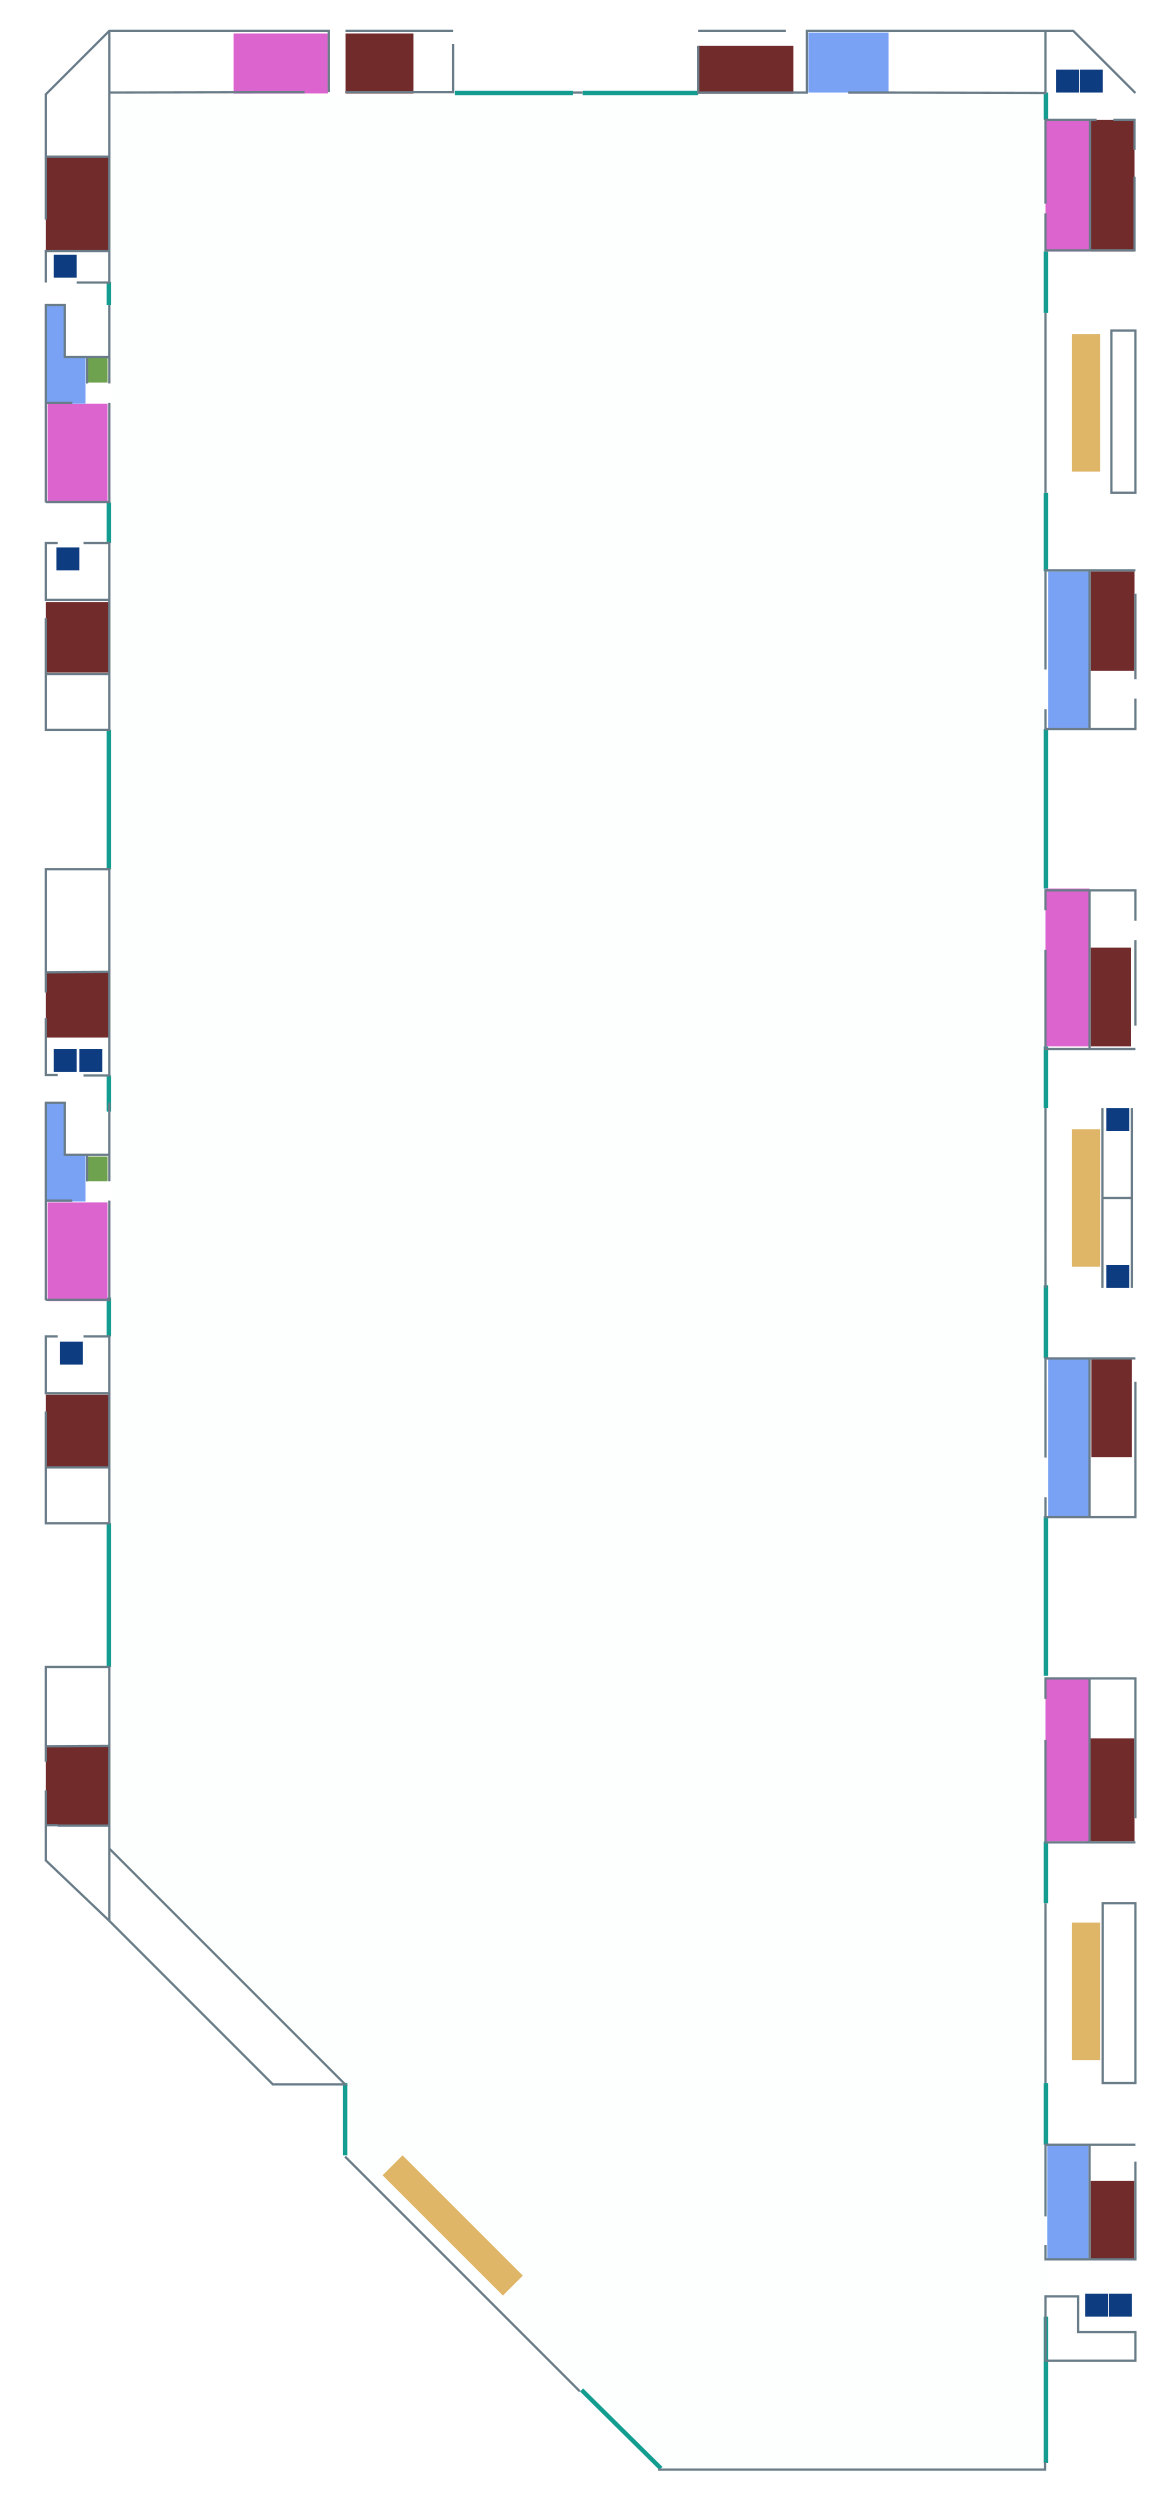
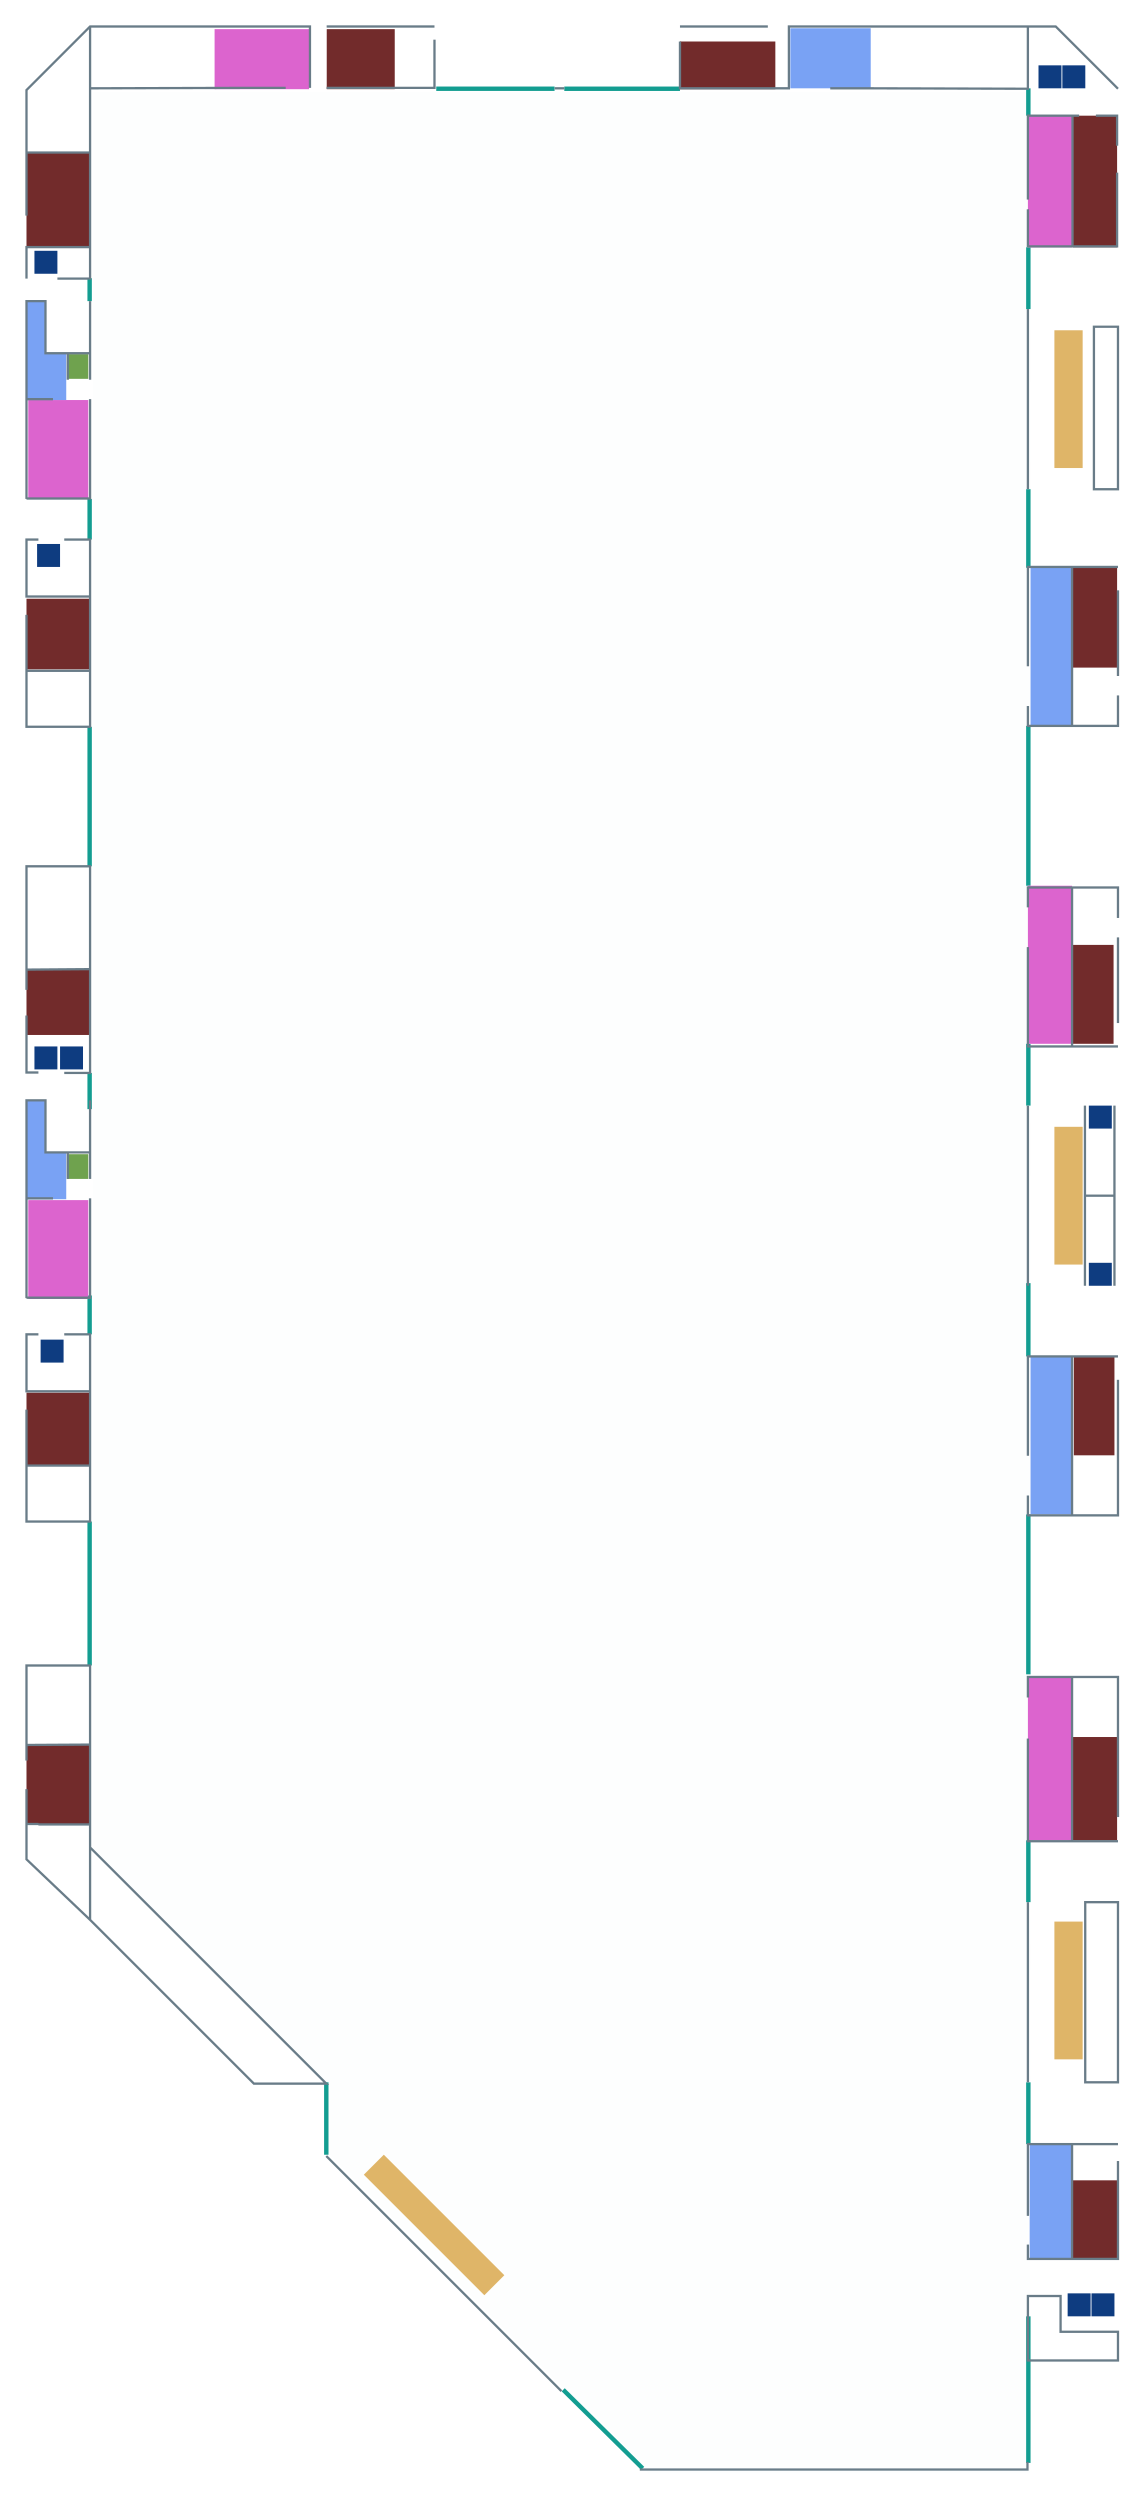
- <svg xmlns="http://www.w3.org/2000/svg" viewBox="2714 168 1320 2836" width="1320" height="2836">
+ <svg xmlns="http://www.w3.org/2000/svg" viewBox="2736 173 1296 2831" width="1296" height="2831">
  <style>path[id^="FLOOR"]{fill:#f8fafb}path[id^="WALL"],g[id^="WALL"] path{fill:none;stroke:#697c88;stroke-width:2.6}line[id*="DOOR"]{stroke:#139d91}</style>
  <g transform="matrix(1 0 0 1 0 0)">
    <g id="2.1">
      <path id="FLOOR__F3__H1.1_2" d="M3902.5 2974L3902.9 277L2841 277L2841 2270L3108 2538L3108 2612L3342 2846L3406 2910L3470 2974L3902.5 2974Z" fill="#CA0808" fill-opacity="0.2" />
      <g id="DOOR__F3__H1.1_2">
        <line id="DOORS__F3__H1.1__01_2" y1="-2.5" x2="166" y2="-2.5" transform="matrix(-4.37114e-08 1 1 4.37114e-08 3903 2796)" stroke="#00D0EB" stroke-width="5" />
        <line id="DOORS__F3__H1.1__02_2" y1="-2.5" x2="70" y2="-2.5" transform="matrix(-4.37114e-08 1 1 4.37114e-08 3903 2531)" stroke="#00D0EB" stroke-width="5" />
        <line id="DOORS__F3__H1.1__03_2" y1="-2.5" x2="70" y2="-2.5" transform="matrix(-4.37114e-08 1 1 4.37114e-08 3903 2257)" stroke="#00D0EB" stroke-width="5" />
        <line id="DOORS__F3__H1.1__04_2" y1="-2.5" x2="181" y2="-2.5" transform="matrix(-4.37114e-08 1 1 4.37114e-08 3903 1888)" stroke="#00D0EB" stroke-width="5" />
        <line id="DOORS__F3__H1.1__05_2" y1="-2.5" x2="83" y2="-2.5" transform="matrix(-4.37114e-08 1 1 4.37114e-08 3903 1626)" stroke="#00D0EB" stroke-width="5" />
        <line id="DOORS__F3__H1.1__06_2" y1="-2.5" x2="70" y2="-2.5" transform="matrix(-4.37114e-08 1 1 4.37114e-08 3903 1355)" stroke="#00D0EB" stroke-width="5" />
        <line id="DOORS__F3__H1.1__07_2" y1="-2.5" x2="181" y2="-2.5" transform="matrix(-4.37114e-08 1 1 4.37114e-08 3903 995)" stroke="#00D0EB" stroke-width="5" />
        <line id="DOORS__F3__H1.1__08_2" y1="-2.5" x2="89" y2="-2.5" transform="matrix(-4.37114e-08 1 1 4.37114e-08 3903 727)" stroke="#00D0EB" stroke-width="5" />
        <line id="DOORS__F3__H1.1__09_2" y1="-2.5" x2="70" y2="-2.5" transform="matrix(-4.37114e-08 1 1 4.37114e-08 3903 453)" stroke="#00D0EB" stroke-width="5" />
        <line id="DOORS__F3__H1.1__10_2" y1="-2.5" x2="31" y2="-2.5" transform="matrix(-4.37114e-08 1 1 4.37114e-08 3903 273)" stroke="#00D0EB" stroke-width="5" />
        <line id="DOORS__F3__H1.1__11_2" y1="-2.5" x2="131" y2="-2.5" transform="matrix(-1 0 0 1 3506 276)" stroke="#00D0EB" stroke-width="5" />
        <line id="DOORS__F3__H1.1__12_2" y1="-2.5" x2="134" y2="-2.5" transform="matrix(-1 -8.74228e-08 -8.74228e-08 1 3364 276)" stroke="#00D0EB" stroke-width="5" />
        <line id="DOORS__F3__H1.1__13_2" y1="-2.5" x2="26" y2="-2.5" transform="matrix(4.37114e-08 -1 -1 -4.37114e-08 2835 514)" stroke="#00D0EB" stroke-width="5" />
        <line id="DOORS__F3__H1.1__14_2" y1="-2.5" x2="46" y2="-2.5" transform="matrix(4.37114e-08 -1 -1 -4.37114e-08 2835 784)" stroke="#00D0EB" stroke-width="5" />
        <line id="DOORS__F3__H1.1__15_2" y1="-2.5" x2="158" y2="-2.5" transform="matrix(4.37114e-08 -1 -1 -4.37114e-08 2835 1154)" stroke="#00D0EB" stroke-width="5" />
        <line id="DOORS__F3__H1.1__16_2" y1="-2.5" x2="41" y2="-2.5" transform="matrix(4.37114e-08 -1 -1 -4.37114e-08 2835 1429)" stroke="#00D0EB" stroke-width="5" />
        <line id="DOORS__F3__H1.1__17_2" y1="-2.5" x2="44" y2="-2.5" transform="matrix(4.37114e-08 -1 -1 -4.37114e-08 2835 1684)" stroke="#00D0EB" stroke-width="5" />
        <line id="DOORS__F3__H1.1__18_2" y1="-2.5" x2="163" y2="-2.5" transform="matrix(4.37114e-08 -1 -1 -4.37114e-08 2835 2059)" stroke="#00D0EB" stroke-width="5" />
        <line id="DOORS__F3__H1.1__19_2" y1="-2.5" x2="82" y2="-2.5" transform="matrix(4.37114e-08 -1 -1 -4.37114e-08 3103 2613)" stroke="#00D0EB" stroke-width="5" />
        <line id="DOORS__F3__H1.1__20_2" y1="-2.5" x2="126.574" y2="-2.5" transform="matrix(-0.711046 -0.703146 -0.703146 0.711046 3462 2970)" stroke="#00D0EB" stroke-width="5" />
      </g>
      <g id="STAIRS__F3__H1.1_2">
        <rect id="STAIRS__F3__H1.1_13_2" width="107" height="72" transform="matrix(-4.37114e-08 1 1 4.37114e-08 2766 346)" fill="#722B2B" />
        <rect id="STAIRS__F3__H1.1_12_2" width="68" height="77" transform="matrix(-4.37114e-08 1 1 4.37114e-08 3106 206)" fill="#722B2B" />
        <rect id="STAIRS__F3__H1.1_11_2" width="54" height="108" transform="matrix(-4.37114e-08 1 1 4.37114e-08 3506 220)" fill="#722B2B" />
        <rect id="STAIRS__F3__H1.1_10_2" width="149" height="50" transform="matrix(-4.37114e-08 1 1 4.37114e-08 3951 304)" fill="#722B2B" />
        <rect id="STAIRS__F3__H1.1_09_2" width="113" height="50" transform="matrix(-4.37114e-08 1 1 4.37114e-08 3951 816)" fill="#722B2B" />
        <rect id="STAIRS__F3__H1.1_08_2" width="112" height="46" transform="matrix(-4.37114e-08 1 1 4.37114e-08 3951 1243)" fill="#722B2B" />
        <rect id="STAIRS__F3__H1.1_07_2" width="112" height="46" transform="matrix(-4.37114e-08 1 1 4.37114e-08 3952 1709)" fill="#722B2B" />
        <rect id="STAIRS__F3__H1.1_06_2" width="117" height="55" transform="matrix(-4.37114e-08 1 1 4.37114e-08 3946 2140)" fill="#722B2B" />
        <rect id="STAIRS__F3__H1.1_05_2" width="80" height="72" transform="matrix(-4.37114e-08 1 1 4.37114e-08 2766 851)" fill="#722B2B" />
        <rect id="STAIRS__F3__H1.1_04_2" width="74" height="72" transform="matrix(-4.37114e-08 1 1 4.37114e-08 2766 1271)" fill="#722B2B" />
        <rect id="STAIRS__F3__H1.1_03_2" width="83" height="72" transform="matrix(-4.37114e-08 1 1 4.37114e-08 2766 1750)" fill="#722B2B" />
        <rect id="STAIRS__F3__H1.1_02_2" width="90" height="72" transform="matrix(-4.37114e-08 1 1 4.37114e-08 2766 2149)" fill="#722B2B" />
        <rect id="STAIRS__F3__H1.1_01_2" width="89" height="50" transform="matrix(-4.37114e-08 1 1 4.37114e-08 3951 2642)" fill="#722B2B" />
      </g>
      <g id="WC_FEMALE__F3__H1.1_2">
        <rect id="WC_FEMALE__F3__H1.1_03_7" width="68" height="107" transform="matrix(-4.37114e-08 1 1 4.37114e-08 2979 206)" fill="#DC64CE" />
        <rect id="WC_FEMALE__F3__H1.1_03_8" width="149" height="50" transform="matrix(-4.37114e-08 1 1 4.37114e-08 3900 304)" fill="#DC64CE" />
        <rect id="WC_FEMALE__F3__H1.1_03_9" width="179" height="50" transform="matrix(-4.37114e-08 1 1 4.37114e-08 3900 1176)" fill="#DC64CE" />
        <rect id="WC_FEMALE__F3__H1.1_03_10" width="185" height="50" transform="matrix(-4.37114e-08 1 1 4.37114e-08 3900 2072)" fill="#DC64CE" />
        <rect id="WC_FEMALE__F3__H1.1_03_11" width="68" height="112" transform="matrix(-1 -8.74228e-08 -8.74228e-08 1 2836 626)" fill="#DC64CE" />
        <rect id="WC_FEMALE__F3__H1.1_03_12" width="68" height="112" transform="matrix(-1 -8.74228e-08 -8.74228e-08 1 2836 1532)" fill="#DC64CE" />
      </g>
      <g id="WC_MALE__F3__H1.1_2">
        <rect id="WC_MALE__F3__H1.1_06_2" width="68" height="91" transform="matrix(-4.37114e-08 1 1 4.37114e-08 3631 205)" fill="#79A2F4" />
        <rect id="WC_MALE__F3__H1.1_05_2" width="179" height="47" transform="matrix(-4.37114e-08 1 1 4.37114e-08 3903 816)" fill="#79A2F4" />
        <rect id="WC_MALE__F3__H1.1_04_2" width="179" height="47" transform="matrix(-4.37114e-08 1 1 4.37114e-08 3903 1709)" fill="#79A2F4" />
        <rect id="WC_MALE__F3__H1.1_03_2" width="130" height="47" transform="matrix(-4.37114e-08 1 1 4.37114e-08 3902 2601)" fill="#79A2F4" />
        <path id="WC_MALE__F3__H1.1_02_2" d="M2766 626L2766 514L2787 514L2787 573L2811 573L2811 626L2787 626L2766 626Z" fill="#79A2F4" />
        <path id="WC_MALE__F3__H1.1_01_2" d="M2766 1531L2766 1419L2787 1419L2787 1478L2811 1478L2811 1531L2787 1531L2766 1531Z" fill="#79A2F4" />
      </g>
      <g id="WC_ACCESSIBLE__F3__H2.1">
        <rect id="WC_ACCESSIBLE__F3__H2.1_06" width="24" height="28" transform="matrix(-1 -8.74228e-08 -8.74228e-08 1 2836 574)" fill="#6FA24E" />
        <rect id="WC_ACCESSIBLE__F3__H2.1_06_2" width="24" height="28" transform="matrix(-1 -8.74228e-08 -8.74228e-08 1 2836 1480)" fill="#6FA24E" />
      </g>
      <g id="ESCALATORS__F3__H2.1">
        <rect id="ESCALATORS__F3__H2.1_04" width="156" height="32" transform="matrix(-4.37114e-08 1 1 4.37114e-08 3930 2349)" fill="#DFB568" />
        <rect id="ESCALATORS__F3__H2.1_03" width="156" height="32" transform="matrix(-4.37114e-08 1 1 4.37114e-08 3930 1449)" fill="#DFB568" />
        <rect id="ESCALATORS__F3__H2.1_02" width="156" height="32" transform="matrix(-4.37114e-08 1 1 4.37114e-08 3930 547)" fill="#DFB568" />
        <rect id="ESCALATORS__F3__H2.1_01" width="193" height="32" transform="matrix(0.707107 0.707107 0.707107 -0.707107 3148 2635.63)" fill="#DFB568" />
      </g>
      <g id="ELEVATORS__F3__H2.1">
        <g id="ELEVATORS__F3__H2.1_08">
          <path d="M3945 2770L3945 2796L3971 2796L3971 2770L3945 2770Z" fill="#0E3C80" />
          <path d="M3972 2770L3972 2796L3998 2796L3998 2770L3972 2770Z" fill="#0E3C80" />
        </g>
        <path id="ELEVATORS__F3__H2.1_07" d="M3969 1603L3969 1629L3995 1629L3995 1603L3969 1603Z" fill="#0E3C80" />
        <path id="ELEVATORS__F3__H2.1_06" d="M3969 1425L3969 1451L3995 1451L3995 1425L3969 1425Z" fill="#0E3C80" />
        <g id="ELEVATORS__F3__H2.1_05">
          <path d="M3912 247L3912 273L3938 273L3938 247L3912 247Z" fill="#0E3C80" />
          <path d="M3939 247L3939 273L3965 273L3965 247L3939 247Z" fill="#0E3C80" />
        </g>
        <path id="ELEVATORS__F3__H2.1_04" d="M2775 457L2775 483L2801 483L2801 457L2775 457Z" fill="#0E3C80" />
        <g id="ELEVATORS__F3__H2.1_03">
          <path d="M2775 1358L2775 1384L2801 1384L2801 1358L2775 1358Z" fill="#0E3C80" />
          <path d="M2804 1358L2804 1384L2830 1384L2830 1358L2804 1358Z" fill="#0E3C80" />
        </g>
        <path id="ELEVATORS__F3__H2.1_02" d="M2778 789L2778 815L2804 815L2804 789L2778 789Z" fill="#0E3C80" />
        <path id="ELEVATORS__F3__H2.1_01" d="M2782 1690L2782 1716L2808 1716L2808 1690L2782 1690Z" fill="#0E3C80" />
      </g>
      <g id="WALL__H2.1">
        <path id="WALLS__F3__H2.1_19" d="M2766 1323L2766 1387.5L2779.5 1387.5M2808.75 1388L2838 1388L2838 1270.45M2838 1270.45L2838 1154L2766 1154L2766 1271M2838 1270.45L2766 1271M2766 1271L2766 1293.9" stroke="black" stroke-width="4" />
        <path id="WALLS__F3__H2.1_18" d="M3900 727L3900 523M3974.76 543C3983.84 543 4002 543 4002 543L4002 727L3974.76 727L3974.76 543Z" stroke="black" stroke-width="4" />
        <path id="WALLS__F3__H2.1_17" d="M3900 1629L3900 1425M3998 1629L3998 1527M3998 1425L3998 1527M3998 1527L3964.59 1527M3964.59 1629L3964.59 1527L3964.59 1425" stroke="black" stroke-width="4" />
        <path id="WALLS__F3__H2.1_16" d="M3900 2531L3900 2327M3964.91 2327C3977.27 2327 4002 2327 4002 2327L4002 2531L3964.91 2531L3964.91 2327Z" stroke="black" stroke-width="4" />
        <path id="WALLS__F3__H2.1_15" d="M3676.17 273L3723 273L3899.97 273.5L3899.97 218L3899.97 203M3899.97 203L3931.5 203L4002 273.5M3899.97 203L3629.35 203L3629.35 273L3521.91 273L3506 273L3506 220M3506 203L3605.5 203" stroke="black" stroke-width="4" />
        <path id="WALLS__F3__H2.1_14" d="M3375 273L3364 273" stroke="black" stroke-width="4" />
        <path id="WALLS__F3__H2.1_13" d="M2766 488.5L2766 452.812L2838 452.812M2766 345.75L2838 345.75M3087 272.504L3087 203L2838 203L2766 275L2766 345.75M2766 345.75L2766 417.125M2838 273L2838 345.75M2838 345.75L2838 452.812M2801 488.5L2838 488.5L2838 452.812M3228 217.894L3228 272.504L3212.25 272.504L3105.9 272.504M3059.54 272.504L3013.19 272.504L2838 273L2838 217.894L2838 203M3228 203L3105.9 203" stroke="black" stroke-width="4" />
        <path id="WALLS__F3__H2.1_12" d="M2779.5 784L2766 784L2766 848.5L2838 848.5M2808.75 784L2838 784L2838 848.5M2838 848.5L2838 932.625M2766 869.25L2766 932.625M2766 932.625L2766 996L2838 996L2838 932.625M2766 932.625L2838 932.625" stroke="black" stroke-width="4" />
        <path id="WALLS__F3__H2.1_11" d="M2779.5 1684L2766 1684L2766 1748.5L2838 1748.5M2808.75 1684L2838 1684L2838 1748.5M2838 1748.5L2838 1832.62M2766 1769.25L2766 1832.62M2766 1832.62L2766 1896L2838 1896L2838 1832.62M2766 1832.62L2838 1832.62" stroke="black" stroke-width="4" />
        <path id="WALLS__F3__H2.1_10" d="M3460.5 2969.5L3899.5 2969.5L3899.5 2961M2766 2238.5L2766 2199M2766 2238.5L2779.5 2238.5M2766 2238.5L2766 2278.5L2838.5 2347.5L3023.5 2532.5L3105.5 2532.5L2838 2265M2779.5 2239L2838 2239L2838 2148.58M2838 2148.58L2838 2059L2766 2059L2766 2149M2838 2148.58L2766 2149M2766 2149L2766 2166.62M2838 2238.5L2838 2265M2838 2347L2838 2265M3105.5 2614.5L3283 2792L3371.75 2880.75" stroke="black" stroke-width="4" />
        <path id="WALLS__F3__H2.1_09" d="M3900 453L3900 410M4001 338L4001 304L3977 304M3900 399L3900 338L3900 304L3958 304M3950.5 304L3950.5 452M3950.5 452L3900 452M3950.5 452L4001 452L4001 368.5" stroke="black" stroke-width="4" />
        <path id="WALLS__F3__H2.1_08" d="M2838 1508L2838 1478M2838 1478L2838 1419M2838 1478L2812.75 1478M2766 1642.5L2766 1530L2766 1419L2787.5 1419L2787.5 1478L2812.75 1478M2812.75 1478L2812.75 1508M2766 1643L2766 1642.5M2766 1642.5C2766 1642.5 2787.94 1642.5 2802 1642.5C2816.06 1642.5 2838 1642.5 2838 1642.5L2838 1530M2766 1530L2796 1530" stroke="black" stroke-width="4" />
        <path id="WALLS__F3__H2.1_07" d="M2838 603L2838 573M2838 573L2838 514M2838 573L2812.75 573M2766 737.5L2766 625L2766 514L2787.5 514L2787.5 573L2812.75 573M2812.75 573L2812.75 603M2766 738L2766 737.5M2766 737.5C2766 737.5 2787.94 737.5 2802 737.5C2816.06 737.5 2838 737.5 2838 737.5L2838 625M2766 625L2796 625" stroke="black" stroke-width="4" />
        <path id="WALLS__F3__H2.1_06" d="M3900 927.5L3900 905L3900 815L3950 815L4002 815M3950 815L3950 995M3950 995L3900 995L3900 972.5M3950 995L4002 995L4002 960.5M4002 938.5L4002 841.5" stroke="black" stroke-width="4" />
        <path id="WALLS__F3__H2.1_05" d="M3900 1245.5L3900 1268L3900 1358L3950 1358L4002 1358M3950 1358L3950 1178M3950 1178L3900 1178L3900 1200.5M3950 1178L4002 1178L4002 1212.5M4002 1234.5L4002 1331.5" stroke="black" stroke-width="4" />
        <path id="WALLS__F3__H2.1_04" d="M3900 1821.5L3900 1799L3900 1709L3950 1709L4002 1709M3950 1709L3950 1889M3950 1889L3900 1889L3900 1866.5M3950 1889L4002 1889L4002 1832.5L4002 1735.5" stroke="black" stroke-width="4" />
        <path id="WALLS__F3__H2.1_03" d="M3900 2141.75L3900 2165L3900 2258L3950 2258L4002 2258M3950 2258L3950 2072M3950 2072L3900 2072L3900 2095.25M3950 2072L4002 2072L4002 2130.38L4002 2230.62" stroke="black" stroke-width="4" />
        <path id="WALLS__F3__H2.1_02" d="M3900 2682.25L3900 2666L3900 2601L3950 2601L4002 2601M3950 2601L3950 2731M3950 2731L3900 2731L3900 2714.75M3950 2731L4002 2731L4002 2690.19L4002 2620.14" stroke="black" stroke-width="4" />
        <path id="WALLS__F3__H2.1_01" d="M3900 2846L3950 2846L4002 2846L4002 2813.5L3937 2813.5L3937 2773L3900 2773L3900 2846Z" stroke="black" stroke-width="4" />
      </g>
    </g>
  </g>
</svg>
